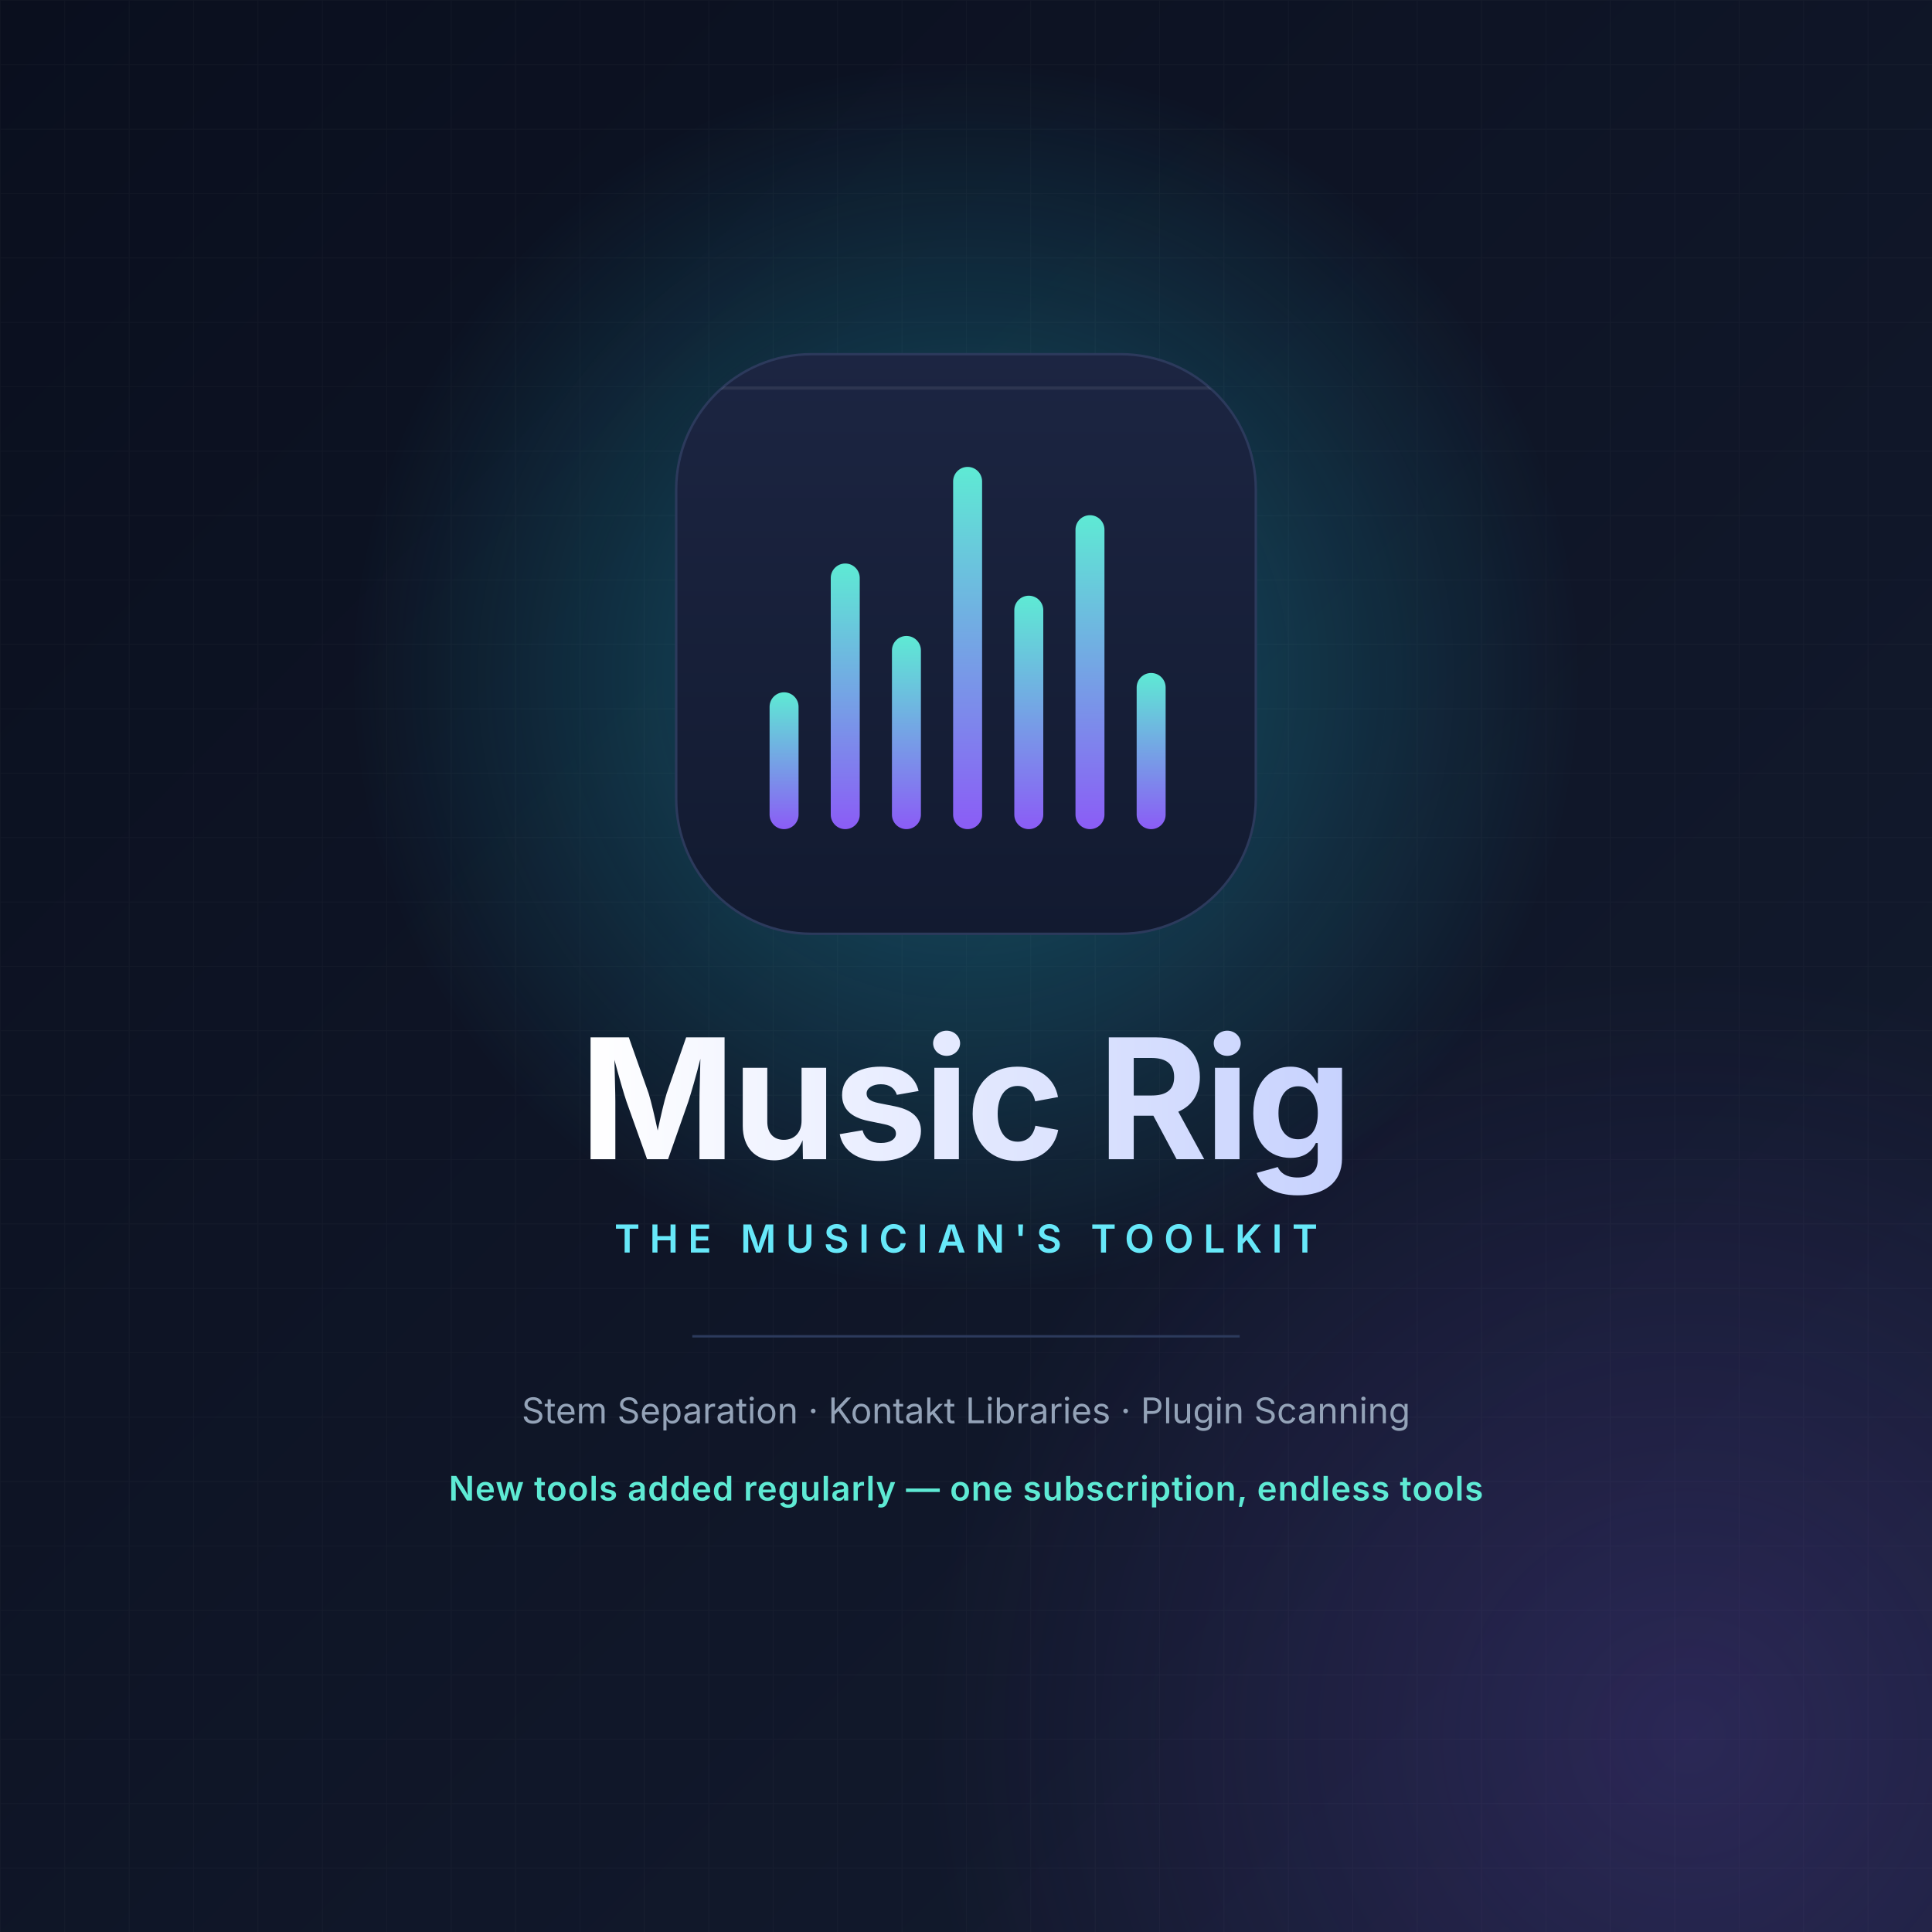
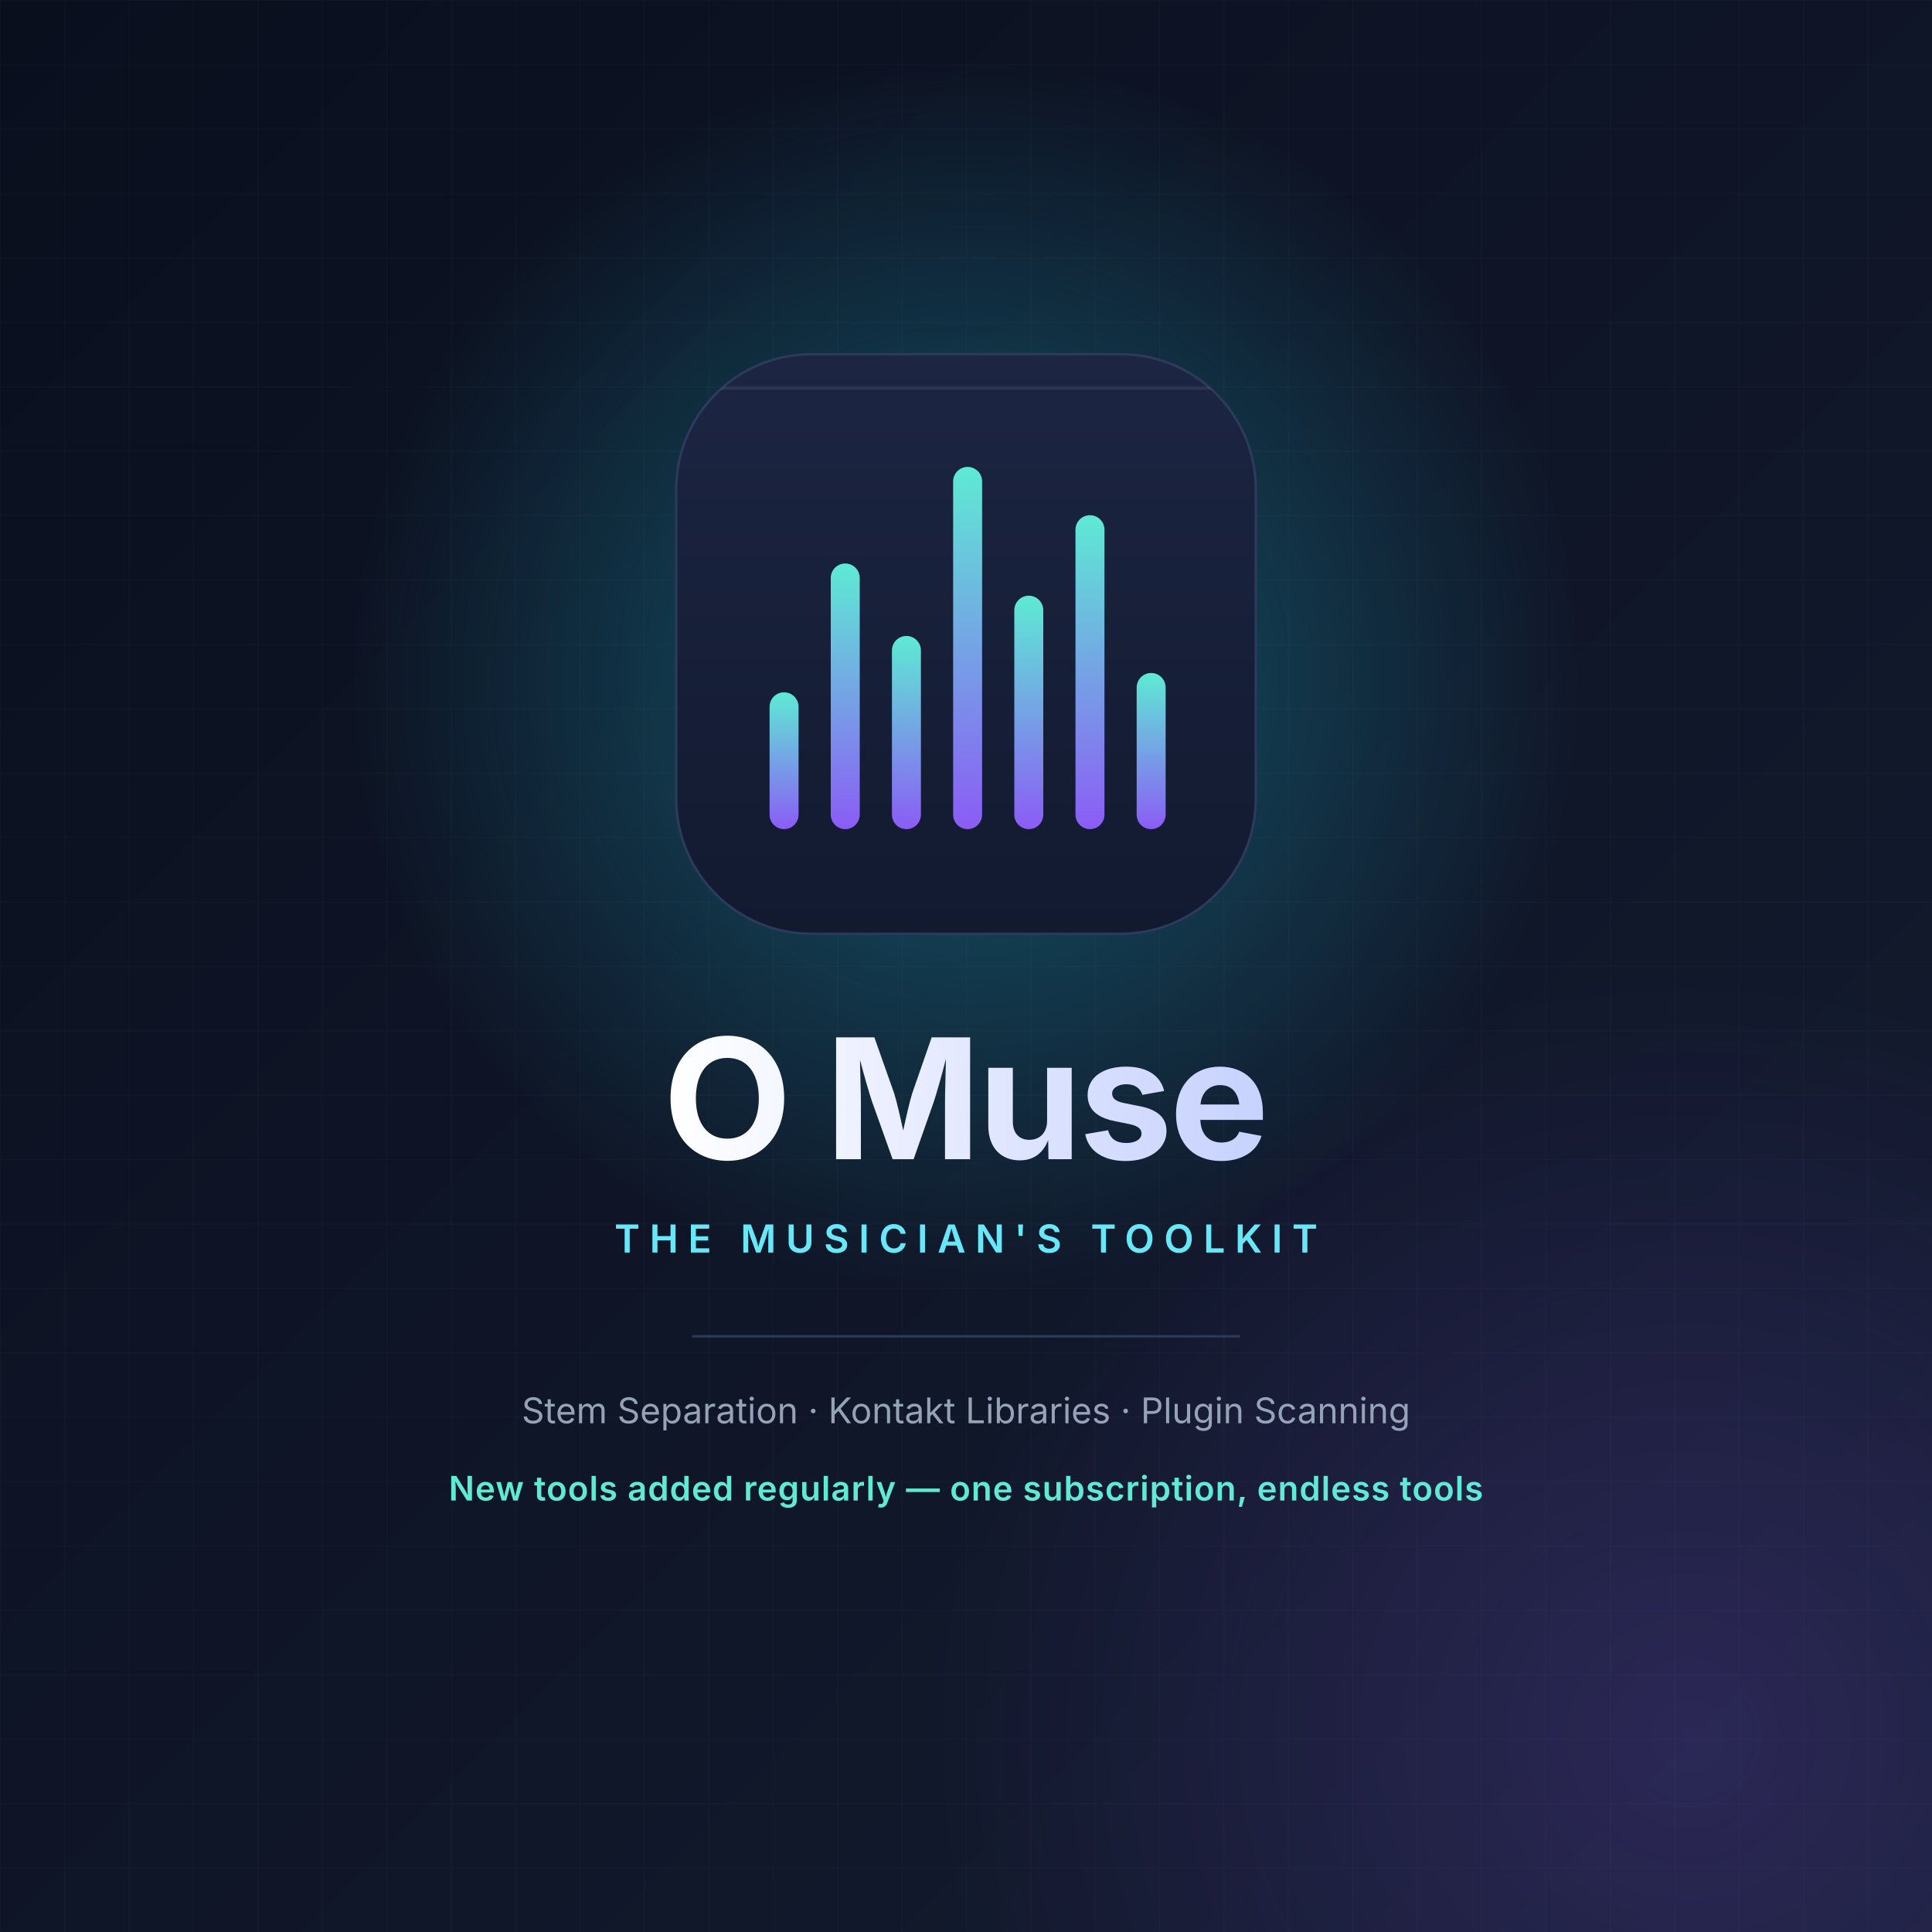
<svg xmlns="http://www.w3.org/2000/svg" viewBox="0 0 1200 1200" width="1200" height="1200">
  <defs>
    <linearGradient id="sqBg" x1="0" y1="0" x2="1" y2="1">
      <stop offset="0%" stop-color="#0A0F1E" />
      <stop offset="100%" stop-color="#141C30" />
    </linearGradient>
    <linearGradient id="sqPanel" x1="0" y1="0" x2="0" y2="1">
      <stop offset="0%" stop-color="#1C2542" />
      <stop offset="100%" stop-color="#121A30" />
    </linearGradient>
    <linearGradient id="sqBar" x1="0" y1="0" x2="0" y2="1">
      <stop offset="0%" stop-color="#5EEAD4" />
      <stop offset="100%" stop-color="#8B5CF6" />
    </linearGradient>
    <linearGradient id="sqText" x1="0" y1="0" x2="1" y2="0">
      <stop offset="0%" stop-color="#FFFFFF" />
      <stop offset="100%" stop-color="#C7D2FE" />
    </linearGradient>
    <radialGradient id="sqGlowCyan" cx="0.5" cy="0.5" r="0.5">
      <stop offset="0%" stop-color="#22D3EE" stop-opacity="0.35" />
      <stop offset="100%" stop-color="#22D3EE" stop-opacity="0" />
    </radialGradient>
    <radialGradient id="sqGlowPurple" cx="0.5" cy="0.5" r="0.5">
      <stop offset="0%" stop-color="#8B5CF6" stop-opacity="0.2" />
      <stop offset="100%" stop-color="#8B5CF6" stop-opacity="0" />
    </radialGradient>
    <pattern id="sqGrid" width="40" height="40" patternUnits="userSpaceOnUse">
      <path d="M40 0H0V40" fill="none" stroke="#FFFFFF" stroke-opacity="0.025" stroke-width="1" />
    </pattern>
    <clipPath id="sqPanelClip">
      <rect x="420" y="220" width="360" height="360" rx="84" />
    </clipPath>
  </defs>
  <rect width="1200" height="1200" fill="url(#sqBg)" />
  <rect width="1200" height="1200" fill="url(#sqGrid)" />
  <circle cx="1050" cy="1080" r="480" fill="url(#sqGlowPurple)" />
  <circle cx="600" cy="420" r="380" fill="url(#sqGlowCyan)" />
  <rect x="420" y="220" width="360" height="360" rx="84" fill="url(#sqPanel)" stroke="#2C3A5C" stroke-width="1.5" />
  <rect x="420" y="240" width="360" height="2" clip-path="url(#sqPanelClip)" fill="#FFFFFF" fill-opacity="0.08" />
  <g fill="url(#sqBar)">
    <rect x="478" y="430" width="18" height="85" rx="9" />
    <rect x="516" y="350" width="18" height="165" rx="9" />
    <rect x="554" y="395" width="18" height="120" rx="9" />
    <rect x="592" y="290" width="18" height="225" rx="9" />
    <rect x="630" y="370" width="18" height="145" rx="9" />
    <rect x="668" y="320" width="18" height="195" rx="9" />
    <rect x="706" y="418" width="18" height="97" rx="9" />
  </g>
-   <text x="600" y="720" text-anchor="middle" font-family="'Inter', -apple-system, BlinkMacSystemFont, 'Segoe UI', Roboto, Helvetica, Arial, sans-serif" font-size="104" font-weight="700" letter-spacing="-2" fill="url(#sqText)">Music Rig</text>
+   <text x="600" y="720" text-anchor="middle" font-family="'Inter', -apple-system, BlinkMacSystemFont, 'Segoe UI', Roboto, Helvetica, Arial, sans-serif" font-size="104" font-weight="700" letter-spacing="-2" fill="url(#sqText)">O Muse</text>
  <text x="600" y="778" text-anchor="middle" font-family="'Inter', -apple-system, BlinkMacSystemFont, 'Segoe UI', Roboto, Helvetica, Arial, sans-serif" font-size="24" font-weight="600" letter-spacing="6" fill="#67E8F9">THE MUSICIAN'S TOOLKIT</text>
  <line x1="430" y1="830" x2="770" y2="830" stroke="#2C3A5C" stroke-width="1.5" />
  <text x="600" y="884" text-anchor="middle" font-family="'Inter', -apple-system, BlinkMacSystemFont, 'Segoe UI', Roboto, Helvetica, Arial, sans-serif" font-size="22" font-weight="400" fill="#94A3B8">Stem Separation · Kontakt Libraries · Plugin Scanning</text>
  <text x="600" y="932" text-anchor="middle" font-family="'Inter', -apple-system, BlinkMacSystemFont, 'Segoe UI', Roboto, Helvetica, Arial, sans-serif" font-size="21" font-weight="600" letter-spacing="0.5" fill="#5EEAD4">New tools added regularly — one subscription, endless tools</text>
</svg>
